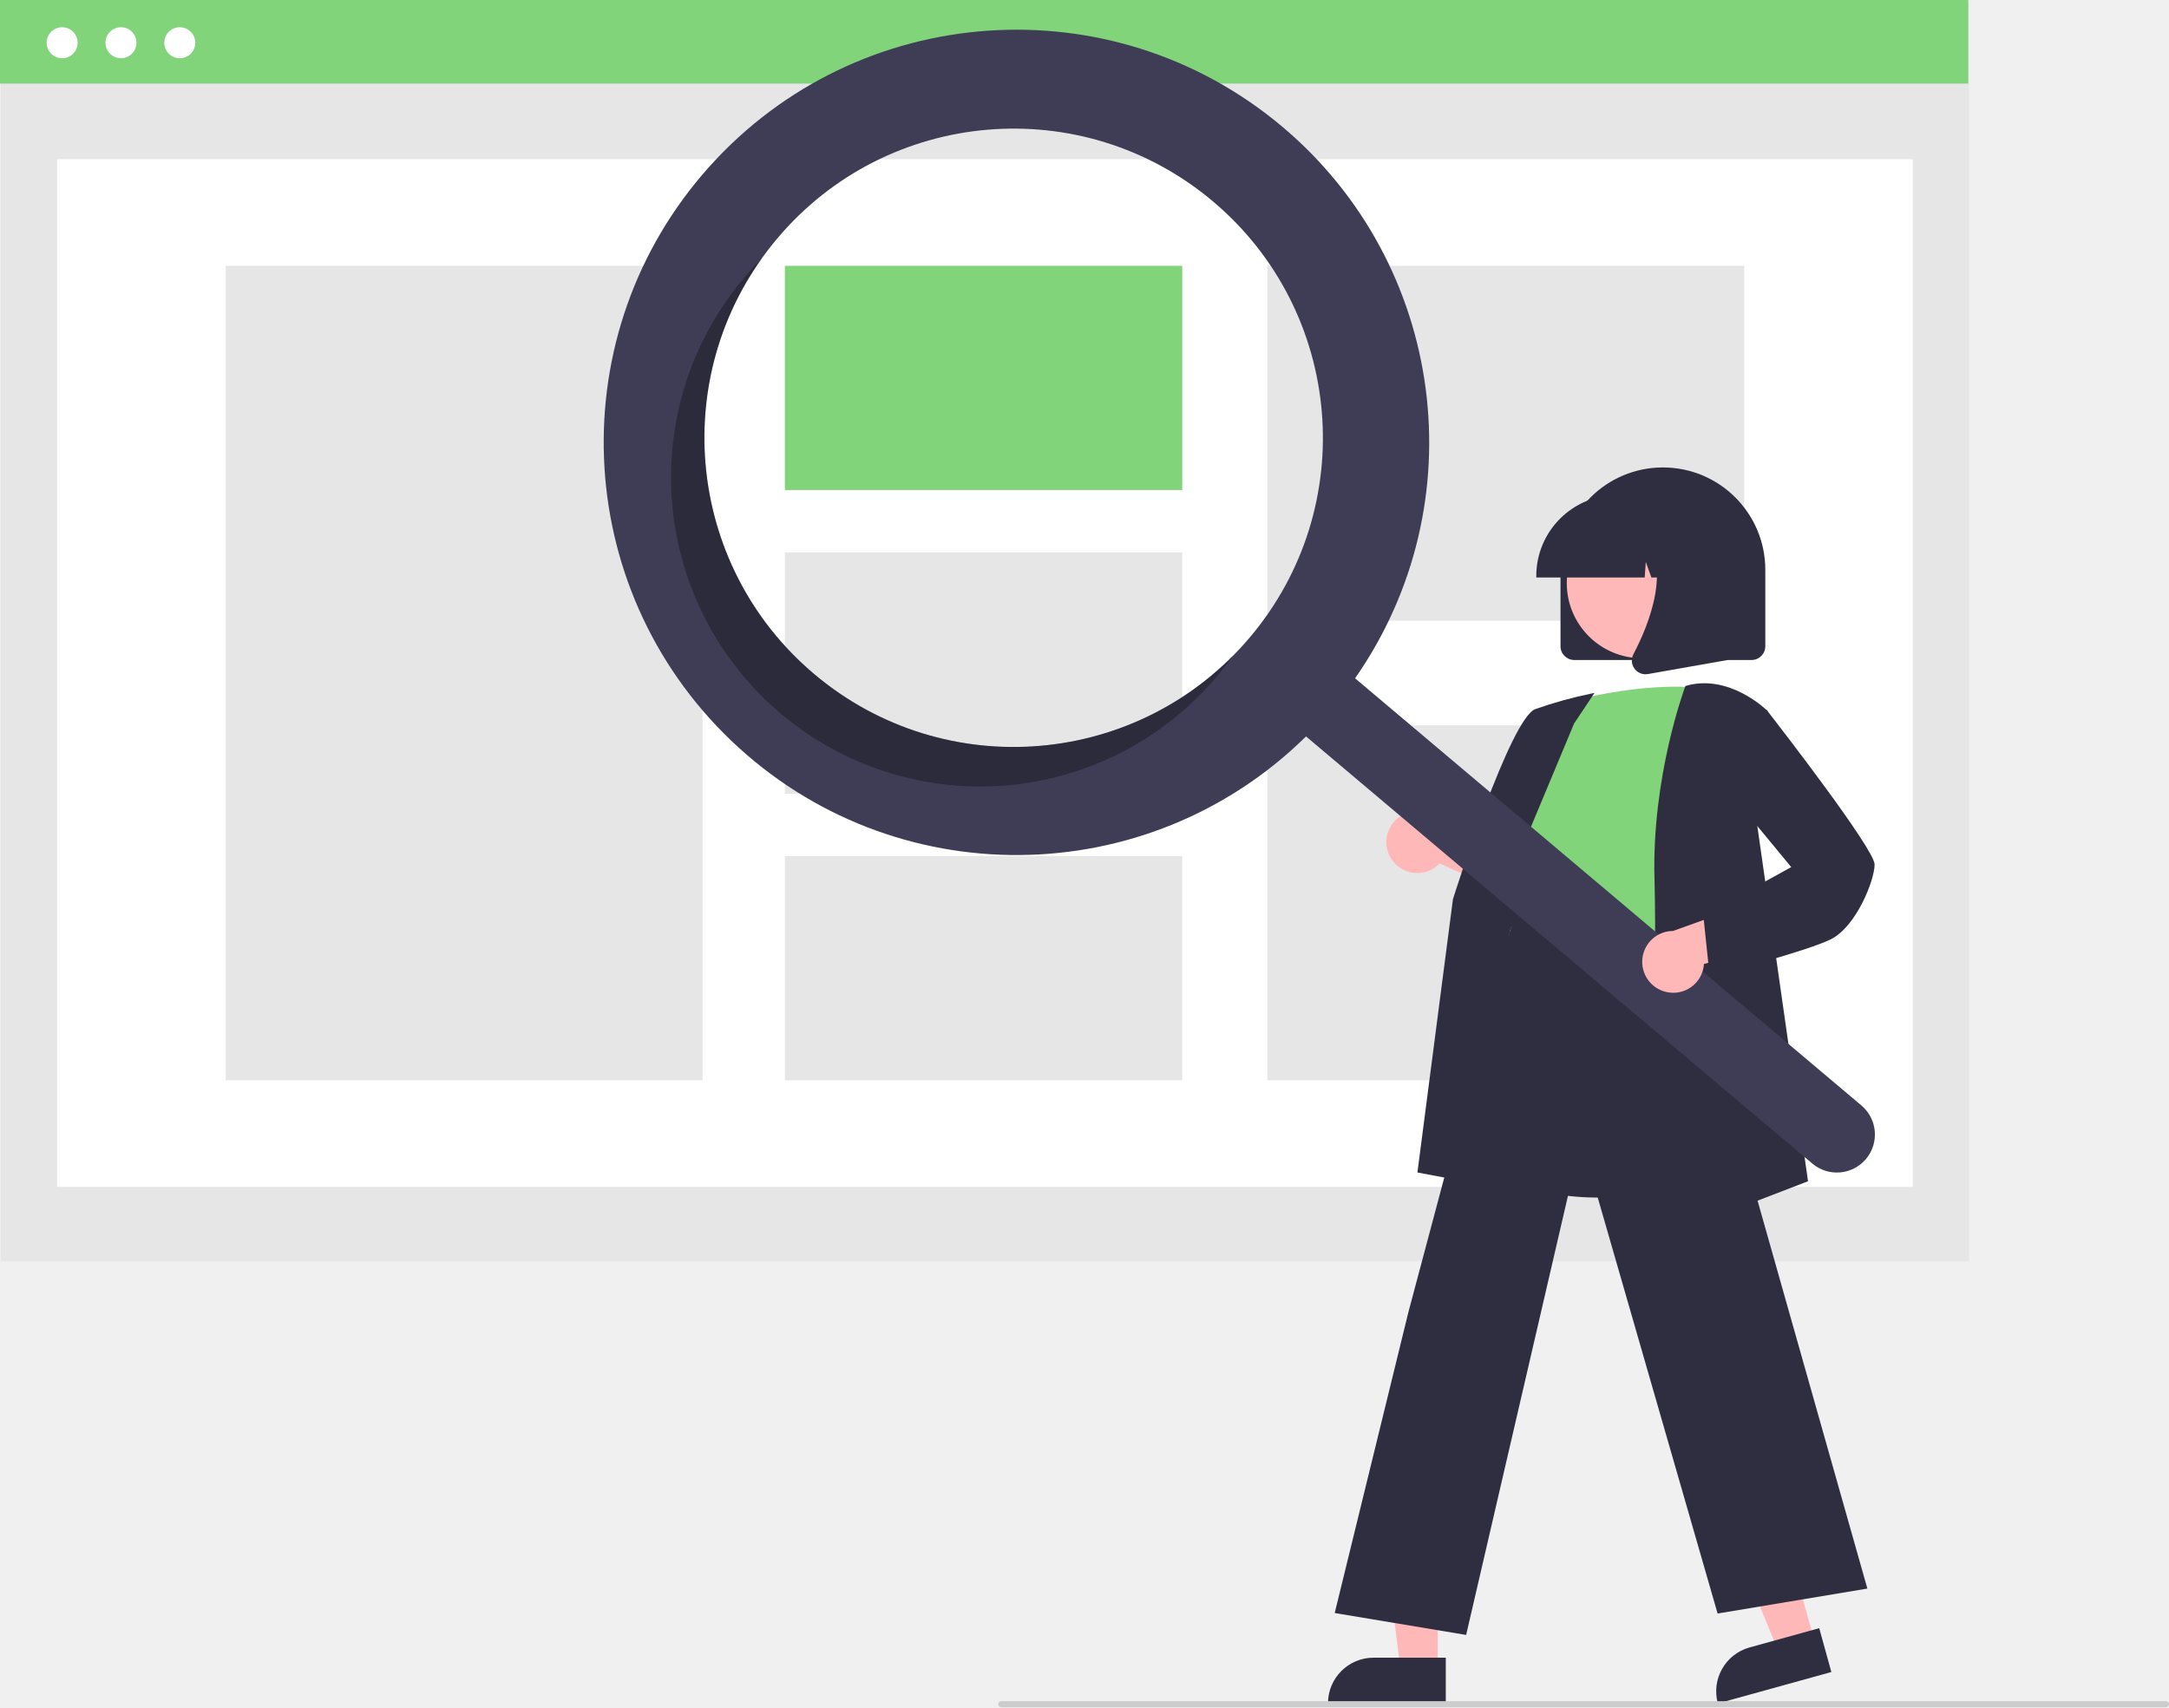
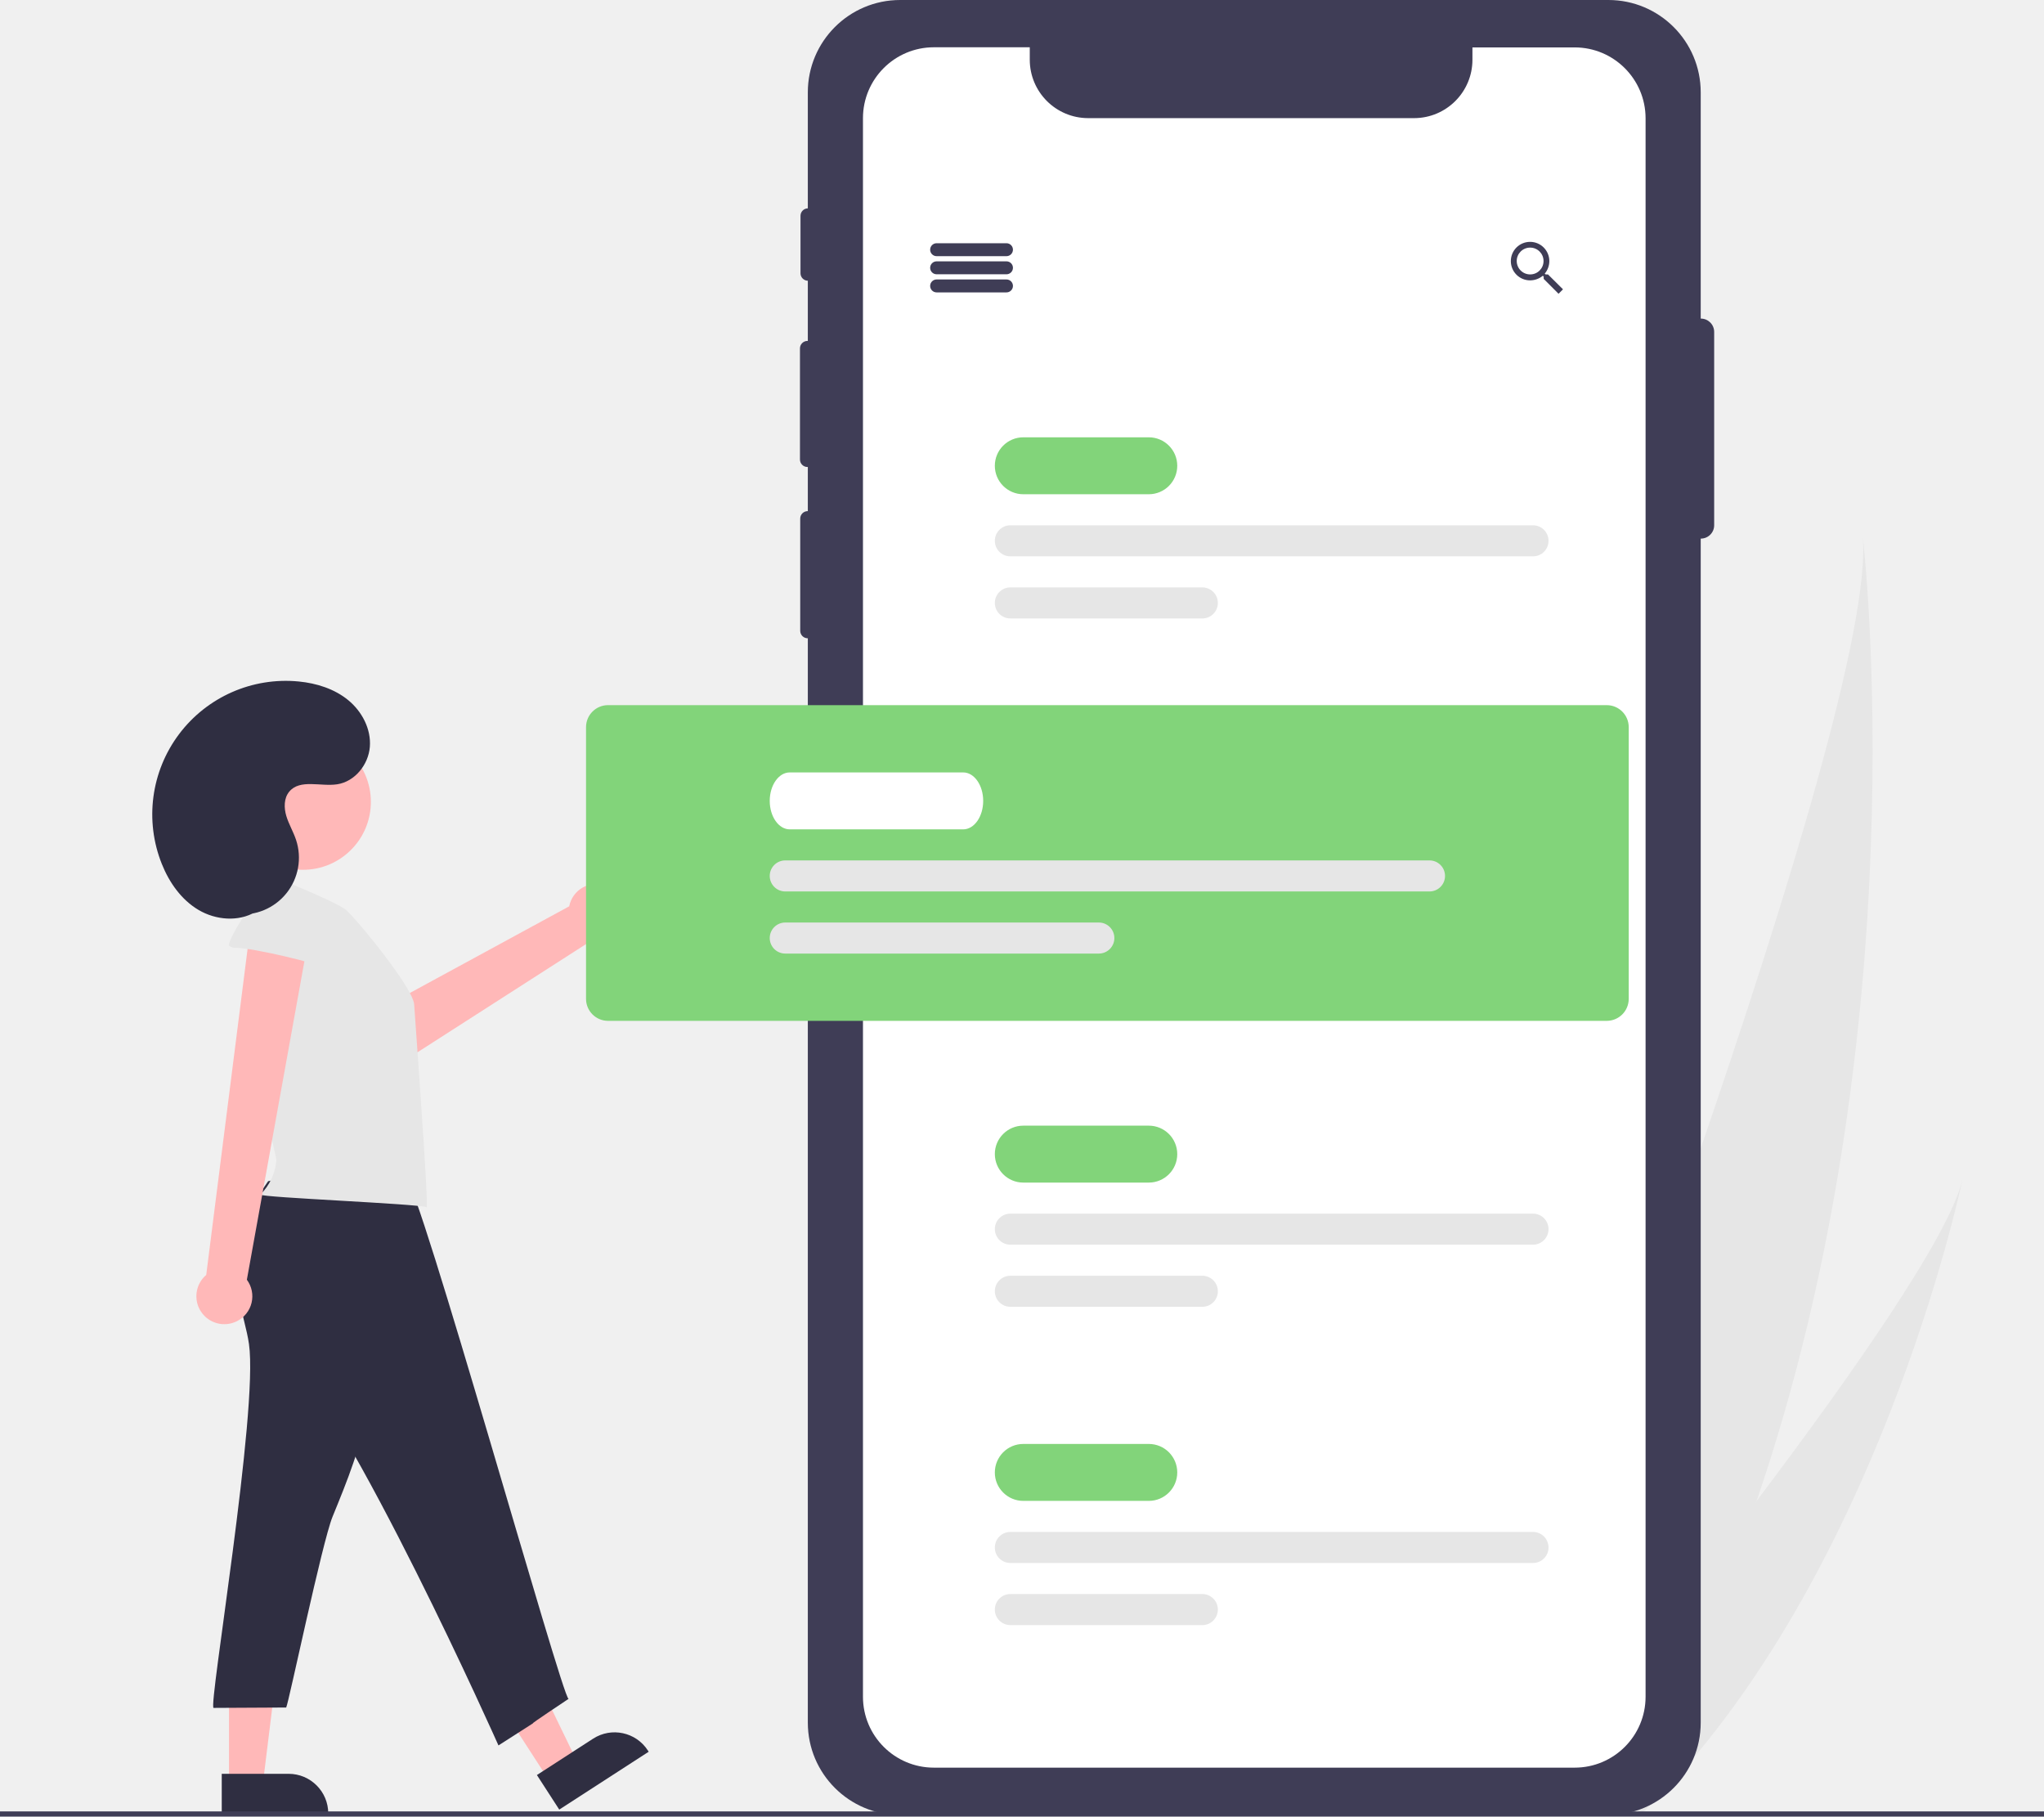
- <svg xmlns="http://www.w3.org/2000/svg" data-name="Layer 1" width="709.533" height="558.594" viewBox="0 0 709.533 558.594">
-   <rect x="0.275" y="0.365" width="643.862" height="412.358" fill="#e6e6e6" />
-   <rect x="18.686" y="52.085" width="607.039" height="336.243" fill="#fff" />
-   <rect width="643.862" height="27.354" fill="#82d47a" />
-   <circle cx="20.327" cy="13.985" r="5.07" fill="#fff" />
-   <circle cx="39.571" cy="13.985" r="5.07" fill="#fff" />
-   <circle cx="58.814" cy="13.985" r="5.07" fill="#fff" />
-   <rect x="73.844" y="86.973" width="155.981" height="266.467" fill="#e6e6e6" />
-   <rect x="256.75" y="86.973" width="129.984" height="73.348" fill="#82d47a" />
-   <rect x="256.75" y="180.747" width="129.984" height="78.919" fill="#e6e6e6" />
-   <rect x="256.75" y="280.092" width="129.984" height="73.348" fill="#e6e6e6" />
-   <rect x="414.587" y="86.973" width="155.981" height="116.125" fill="#e6e6e6" />
-   <rect x="414.587" y="237.315" width="155.981" height="116.125" fill="#e6e6e6" />
-   <path d="M755.712,382.143v-25a33.5,33.5,0,1,1,67,0v25a4.505,4.505,0,0,1-4.5,4.5h-58A4.505,4.505,0,0,1,755.712,382.143Z" transform="translate(-245.2337 -170.7031)" fill="#2f2e41" />
-   <polygon points="593.514 536.786 581.698 540.056 563.462 496.038 580.901 491.212 593.514 536.786" fill="#ffb8b8" />
-   <path d="M819.385,708.282h23.644a0,0,0,0,1,0,0v14.887a0,0,0,0,1,0,0H804.498a0,0,0,0,1,0,0v0A14.887,14.887,0,0,1,819.385,708.282Z" transform="translate(-406.293 74.94457) rotate(-15.46951)" fill="#2f2e41" />
-   <polygon points="470.328 545.875 458.068 545.875 452.235 498.587 470.33 498.587 470.328 545.875" fill="#ffb8b8" />
-   <path d="M449.311,542.372h23.644a0,0,0,0,1,0,0v14.887a0,0,0,0,1,0,0H434.424a0,0,0,0,1,0,0v0A14.887,14.887,0,0,1,449.311,542.372Z" fill="#2f2e41" />
-   <path d="M700.778,452.301a10.056,10.056,0,0,0,15.392.917l32.59,14.658L745.796,449.545l-30.494-11.109a10.11,10.11,0,0,0-14.524,13.865Z" transform="translate(-245.2337 -170.7031)" fill="#ffb8b8" />
-   <path d="M768.492,562.539c-10.239,0-20.839-1.525-29.749-6.062a38.416,38.416,0,0,1-19.709-23.565c-4.642-14.699,1.211-29.14,6.871-43.105,3.508-8.654,6.821-16.827,7.68-24.884l.3-2.86c1.339-12.848,2.495-23.943,8.897-28.105,3.318-2.157,7.78-2.28,13.641-.377l55.045,17.881-2.024,104.49-.334.112C808.823,556.161,789.418,562.539,768.492,562.539Z" transform="translate(-245.2337 -170.7031)" fill="#2f2e41" />
-   <path d="M755.462,401.051s27-8,48-5c0,0-12,66-8,88s-69.5,8.5-54.5-12.5l5-25s-10-10-1-22Z" transform="translate(-245.2337 -170.7031)" fill="#82d47a" />
-   <path d="M742.182,560.558l-33.276-6.239,11.618-89.407c.781-2.496,18.778-59.143,26.952-62.208a139.517,139.517,0,0,1,18.166-5.047l1.184-.237-6.672,10.009-26.564,63.654Z" transform="translate(-245.2337 -170.7031)" fill="#2f2e41" />
-   <path d="M724.843,705.622l-42.995-7.166,24.128-98.524,35.903-134.737.354,2.393c.028.178,3.382,17.78,53.151,9.97l.438-.068.121.426,60.152,212.538-48.99,8.165L762.422,543.551Z" transform="translate(-245.2337 -170.7031)" fill="#2f2e41" />
-   <path d="M784.436,577.29l.027-.756c.03-.84,2.988-84.373,2-117.967-.991-33.709,9.922-62.901,10.032-63.192l.089-.234.241-.069c14.12-4.034,26.369,8.005,26.491,8.127l.172.172-4.021,33.176,17.216,120.642Z" transform="translate(-245.2337 -170.7031)" fill="#2f2e41" />
-   <circle cx="537.095" cy="190.797" r="24.561" fill="#ffb8b8" />
-   <path d="M747.787,359.143a26.53,26.53,0,0,1,26.5-26.5h5a26.53,26.53,0,0,1,26.5,26.5v.5H795.22l-3.604-10.092-.721,10.092h-5.461l-1.818-5.092-.364,5.092H747.787Z" transform="translate(-245.2337 -170.7031)" fill="#2f2e41" />
-   <path d="M779.911,389.454a4.433,4.433,0,0,1-.352-4.707c5.299-10.078,12.717-28.7,2.87-40.185l-.708-.825h28.587V386.658l-25.969,4.582a4.596,4.596,0,0,1-.796.07A4.482,4.482,0,0,1,779.911,389.454Z" transform="translate(-245.2337 -170.7031)" fill="#2f2e41" />
-   <path d="M664.814,212.249a135.02,135.02,0,1,0,7.655,199.403L838.087,551.4a12.442,12.442,0,0,0,16.066-19.003l-.018-.015L688.516,392.634A135.027,135.027,0,0,0,664.814,212.249ZM654.137,379.177a101.158,101.158,0,1,1-12.077-142.548l0,0A101.158,101.158,0,0,1,654.137,379.177Z" transform="translate(-245.2337 -170.7031)" fill="#3f3d56" />
-   <path d="M511.589,391.254a101.163,101.163,0,0,1-17.166-135.989q-2.901,2.922-5.609,6.12A101.158,101.158,0,1,0,643.438,391.856q2.702-3.202,5.089-6.559A101.163,101.163,0,0,1,511.589,391.254Z" transform="translate(-245.2337 -170.7031)" opacity="0.3" style="isolation:isolate" />
-   <path d="M790.214,495.239a10.056,10.056,0,0,0,12.424-9.133l34.433-9.557L823.074,464.346l-30.552,10.947A10.11,10.11,0,0,0,790.214,495.239Z" transform="translate(-245.2337 -170.7031)" fill="#ffb8b8" />
-   <path d="M804.526,490.18,802.43,470.274l28.762-15.869-18.752-22.7L815.5,406.205l7.62-3.266.237.305c3.593,4.62,35.105,45.281,35.105,50.307,0,5.163-6.029,20.323-14.276,24.447-7.956,3.978-37.831,11.709-39.099,12.037Z" transform="translate(-245.2337 -170.7031)" fill="#2f2e41" />
-   <path d="M953.766,729.297h-381a1,1,0,1,1,0-2h381a1,1,0,0,1,0,2Z" transform="translate(-245.2337 -170.7031)" fill="#ccc" />
+ <svg xmlns="http://www.w3.org/2000/svg" data-name="Layer 1" width="790" height="701.992" viewBox="0 0 790 701.992">
+   <path d="M883.923,679.037c-13.33,39.042-30.472,78-52.433,115.079-.487.835-.98,1.653-1.478,2.485l-54.368-17.2c.313-.787.655-1.668,1.023-2.629,21.929-56.711,154.233-402.236,148.294-470.362C925.601,311.986,946.298,496.53,883.923,679.037Z" transform="translate(-205 -99.00391)" fill="#e6e6e6" />
+   <path d="M841.979,797.434c-.739.755-1.497,1.505-2.261,2.238l-40.786-12.903c.551-.667,1.194-1.453,1.932-2.342,12.079-14.752,47.991-58.919,83.059-105.39,37.685-49.94,74.402-102.533,79.548-124.144C962.438,559.807,930.255,709.403,841.979,797.434Z" transform="translate(-205 -99.00391)" fill="#e6e6e6" />
+   <path d="M862.367,222.118c-.015,0-.03.004-.045.005v-87.429a35.69,35.69,0,0,0-35.69-35.69h-273.72a35.69,35.69,0,0,0-35.69,35.69v44.821a2.892,2.892,0,0,0-2.83,2.889v22.2a2.891,2.891,0,0,0,2.83,2.888v23.257h-.145a2.895,2.895,0,0,0-2.895,2.895v42.93a2.895,2.895,0,0,0,2.895,2.895h.145v17.05h-.045a2.895,2.895,0,0,0-2.895,2.895v43.35a2.895,2.895,0,0,0,2.895,2.895h.045V764.684a35.69,35.69,0,0,0,35.69,35.69h273.72a35.69,35.69,0,0,0,35.69-35.69V307.134c.015,0,.03.004.045.004a5.155,5.155,0,0,0,5.155-5.155v-74.71A5.155,5.155,0,0,0,862.367,222.118Z" transform="translate(-205 -99.00391)" fill="#3f3d56" />
+   <path d="M841.012,144.684v610a27.41,27.41,0,0,1-27.41,27.4h-247.66a27.41,27.41,0,0,1-27.41-27.4v-610a27.41,27.41,0,0,1,27.41-27.41h37.06v4.81a22.58,22.58,0,0,0,22.57,22.57h126a22.57,22.57,0,0,0,22.52-22.57v-4.76h39.51A27.41,27.41,0,0,1,841.012,144.684Z" transform="translate(-205 -99.00391)" fill="#fff" />
+   <path d="M439.411,441.286a10.743,10.743,0,0,0-14.423,7.958l-88.254,47.988,15.517,17.464,81.96-52.599a10.801,10.801,0,0,0,5.2-20.812Z" transform="translate(-205 -99.00391)" fill="#ffb8b8" />
+   <polygon points="211.903 687.551 222.9 680.438 200.697 634.635 184.466 645.133 211.903 687.551" fill="#ffb8b8" />
+   <path d="M413.533,772.484h41.163a0,0,0,0,1,0,0V788.388a0,0,0,0,1,0,0H428.842a15.309,15.309,0,0,1-15.309-15.309v-.595a0,0,0,0,1,0,0Z" transform="translate(1017.487 1100.959) rotate(147.1041)" fill="#2f2e41" />
+   <polygon points="88.511 689.206 101.608 689.206 107.841 638.688 88.511 638.688 88.511 689.206" fill="#ffb8b8" />
+   <path d="M290.705,784.467h41.163a0,0,0,0,1,0,0v15.904a0,0,0,0,1,0,0H306.014A15.309,15.309,0,0,1,290.705,785.062v-.595A0,0,0,0,1,290.705,784.467Z" transform="translate(417.572 1485.835) rotate(-180)" fill="#2f2e41" />
+   <path d="M594,197.996H567a2.5,2.5,0,0,1,0-5h27a2.5,2.5,0,0,1,0,5Z" transform="translate(-205 -99.00391)" fill="#3f3d56" />
+   <path d="M594,204.996H567a2.5,2.5,0,0,1,0-5h27a2.5,2.5,0,0,1,0,5Z" transform="translate(-205 -99.00391)" fill="#3f3d56" />
+   <path d="M594,211.996H567a2.5,2.5,0,0,1,0-5h27a2.5,2.5,0,0,1,0,5Z" transform="translate(-205 -99.00391)" fill="#3f3d56" />
+   <path d="M803.292,205.046h-.91l-.35-.29a7.61,7.61,0,0,0,1.78-4.89,7.44,7.44,0,1,0-7.4,7.48,7.73,7.73,0,0,0,4.88-1.78l.34.29v.92l5.74,5.75,1.72-1.72Zm-6.88,0a5.18,5.18,0,1,1,5.16-5.2l0.0.02a5.15,5.15,0,0,1-5.12,5.18c-.013 0-.027 0-.04 0Z" transform="translate(-205 -99.00391)" fill="#3f3d56" />
+   <path d="M649.005,289.996H600.5a11,11,0,0,1,0-22h48.505a11,11,0,0,1,0,22Z" transform="translate(-205 -99.00391)" fill="#82d47a" />
+   <path d="M797.5,313.996h-202a6,6,0,0,1,0-12h202a6,6,0,0,1,0,12Z" transform="translate(-205 -99.00391)" fill="#e6e6e6" />
+   <path d="M669.7,337.996H595.5a6,6,0,0,1,0-12h74.2a6,6,0,0,1,0,12Z" transform="translate(-205 -99.00391)" fill="#e6e6e6" />
+   <path d="M649.005,555.996H600.5a11,11,0,0,1,0-22h48.505a11,11,0,0,1,0,22Z" transform="translate(-205 -99.00391)" fill="#82d47a" />
+   <path d="M797.5,579.996h-202a6,6,0,0,1,0-12h202a6,6,0,0,1,0,12Z" transform="translate(-205 -99.00391)" fill="#e6e6e6" />
+   <path d="M669.7,603.996H595.5a6,6,0,0,1,0-12h74.2a6,6,0,0,1,0,12Z" transform="translate(-205 -99.00391)" fill="#e6e6e6" />
+   <path d="M649.005,678.996H600.5a11,11,0,0,1,0-22h48.505a11,11,0,0,1,0,22Z" transform="translate(-205 -99.00391)" fill="#82d47a" />
+   <path d="M797.5,702.996h-202a6,6,0,0,1,0-12h202a6,6,0,0,1,0,12Z" transform="translate(-205 -99.00391)" fill="#e6e6e6" />
+   <path d="M669.7,726.996H595.5a6,6,0,0,1,0-12h74.2a6,6,0,0,1,0,12Z" transform="translate(-205 -99.00391)" fill="#e6e6e6" />
+   <path d="M826,493.496H440a8.51,8.51,0,0,1-8.5-8.5v-105a8.51,8.51,0,0,1,8.5-8.5H826a8.51,8.51,0,0,1,8.5,8.5v105A8.51,8.51,0,0,1,826,493.496Z" transform="translate(-205 -99.00391)" fill="#82d47a" />
+   <path d="M301.232,618.416c3.69,25.89-15.85,140.59-13.68,140.58l28.06-.15c1-1.92,13.88-63.81,17.92-73.74,5.64-13.78,11.33-27.73,13.55-42.45,2.09-13.82,1.06-27.9-.3-41.81a2.64,2.64,0,0,0-3.06-3l-37.65-1.94c-7.76-.4-9.6-2.1-8.42,5.52C298.472,607.116,300.412,612.656,301.232,618.416Z" transform="translate(-205 -99.00391)" fill="#2f2e41" />
+   <path d="M308.632,555.466c-7.65,11-15.67,23.66-13.13,36.83,1.93,10,9.55,17.75,16.74,25,28.74,28.86,85.41,156.2,85.41,156.2,27.348-17.5-.652.5,27.1-18-2.46-.19-58.35-201.1-62.98-201.37C343.042,552.886,326.882,551.056,308.632,555.466Z" transform="translate(-205 -99.00391)" fill="#2f2e41" />
+   <path d="M338.89,450.767c-3.886-3.465-31.192-14.152-31.192-14.152a4.684,4.684,0,0,0-1.509.045c-1.554.392-2.263,2.323-1.931,3.885s-2.391,27.224-3.093,38.894c-1.23,20.367,10.765,66.503,10.659,67.914a21.076,21.076,0,0,1-6.208,13.292c.934,1.16,60.265,3.485,64.301,4.858.815-1.033-4.594-74.213-4.843-78.347C364.659,480.881,344.02,455.519,338.89,450.767Z" transform="translate(-205 -99.00391)" fill="#e6e6e6" />
+   <path d="M296.573,609.555a10.743,10.743,0,0,0,3.842-16.018l25.033-138.54-23.36-.308-17.384,136.998a10.801,10.801,0,0,0,11.87,17.868Z" transform="translate(-205 -99.00391)" fill="#ffb8b8" />
+   <path d="M296.372,465.276a4.43,4.43,0,0,1-2.76-.72c-1.39-1.19,9.95-19.4,12.19-19.67,7.29-.84,14.79-1.12,21.86.85s13.72,6.45,16.88,13.08c1.32,2.76-8.25,16.65-12.6,14.61C326.732,470.986,303.232,465.446,296.372,465.276Z" transform="translate(-205 -99.00391)" fill="#e6e6e6" />
+   <circle cx="117.102" cy="309.88" r="26.239" fill="#ffb8b8" />
+   <path d="M296.33,452.267A21.925,21.925,0,0,0,319.415,423.542c-1.044-3.139-2.79-6.017-3.746-9.184s-.982-6.912,1.139-9.451c4.15-4.968,12.148-1.843,18.545-2.831,6.817-1.052,12.046-7.592,12.592-14.468s-3.038-13.68-8.373-18.052-12.216-6.524-19.08-7.199a51.594,51.594,0,0,0-52.955,70.495c2.868,7.176,7.552,13.859,14.206,17.789s15.441,4.685,22.073.718" transform="translate(-205 -99.00391)" fill="#2f2e41" />
+   <path d="M577.277,419.496h-67.054c-4.259,0-7.723-4.935-7.723-11s3.465-11,7.723-11H577.277c4.259,0,7.723,4.935,7.723,11S581.535,419.496,577.277,419.496Z" transform="translate(-205 -99.00391)" fill="#fff" />
+   <path d="M757.5,443.496h-249a6,6,0,0,1,0-12h249a6,6,0,0,1,0,12Z" transform="translate(-205 -99.00391)" fill="#e6e6e6" />
+   <path d="M629.7,467.496H508.5a6,6,0,0,1,0-12H629.7a6,6,0,0,1,0,12Z" transform="translate(-205 -99.00391)" fill="#e6e6e6" />
+   <rect y="699.992" width="790" height="2" fill="#3f3d56" />
</svg>
